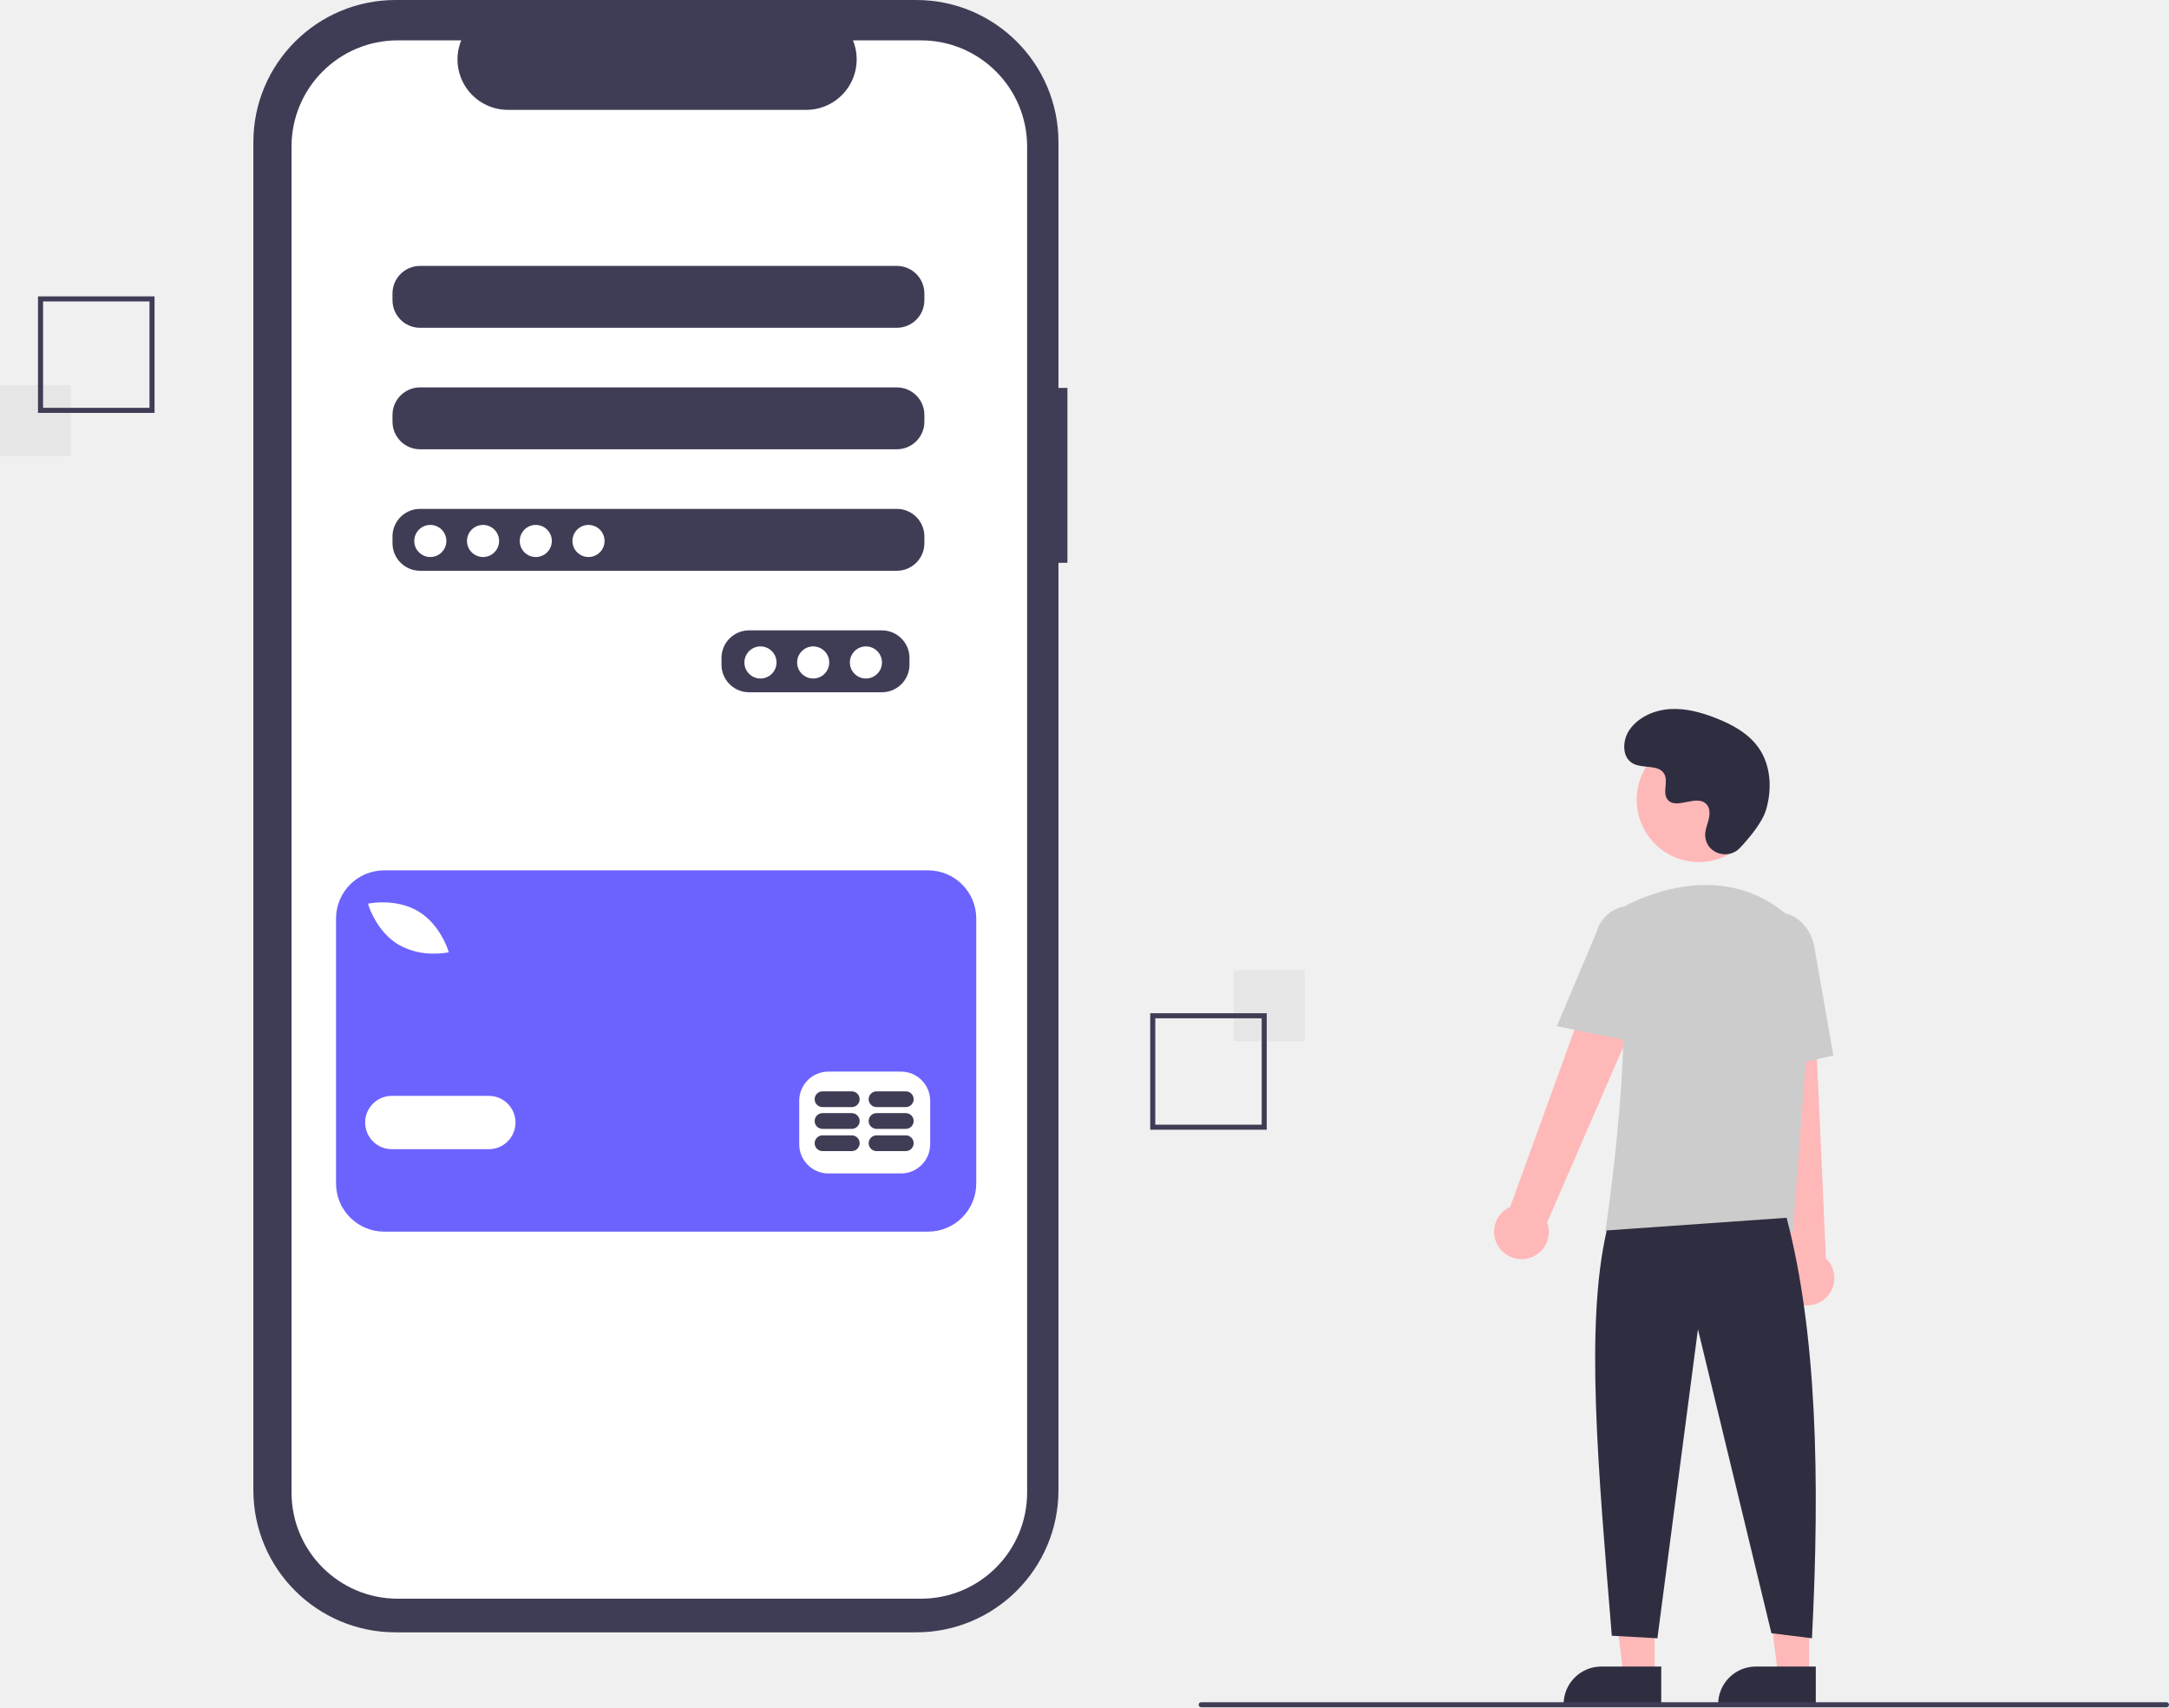
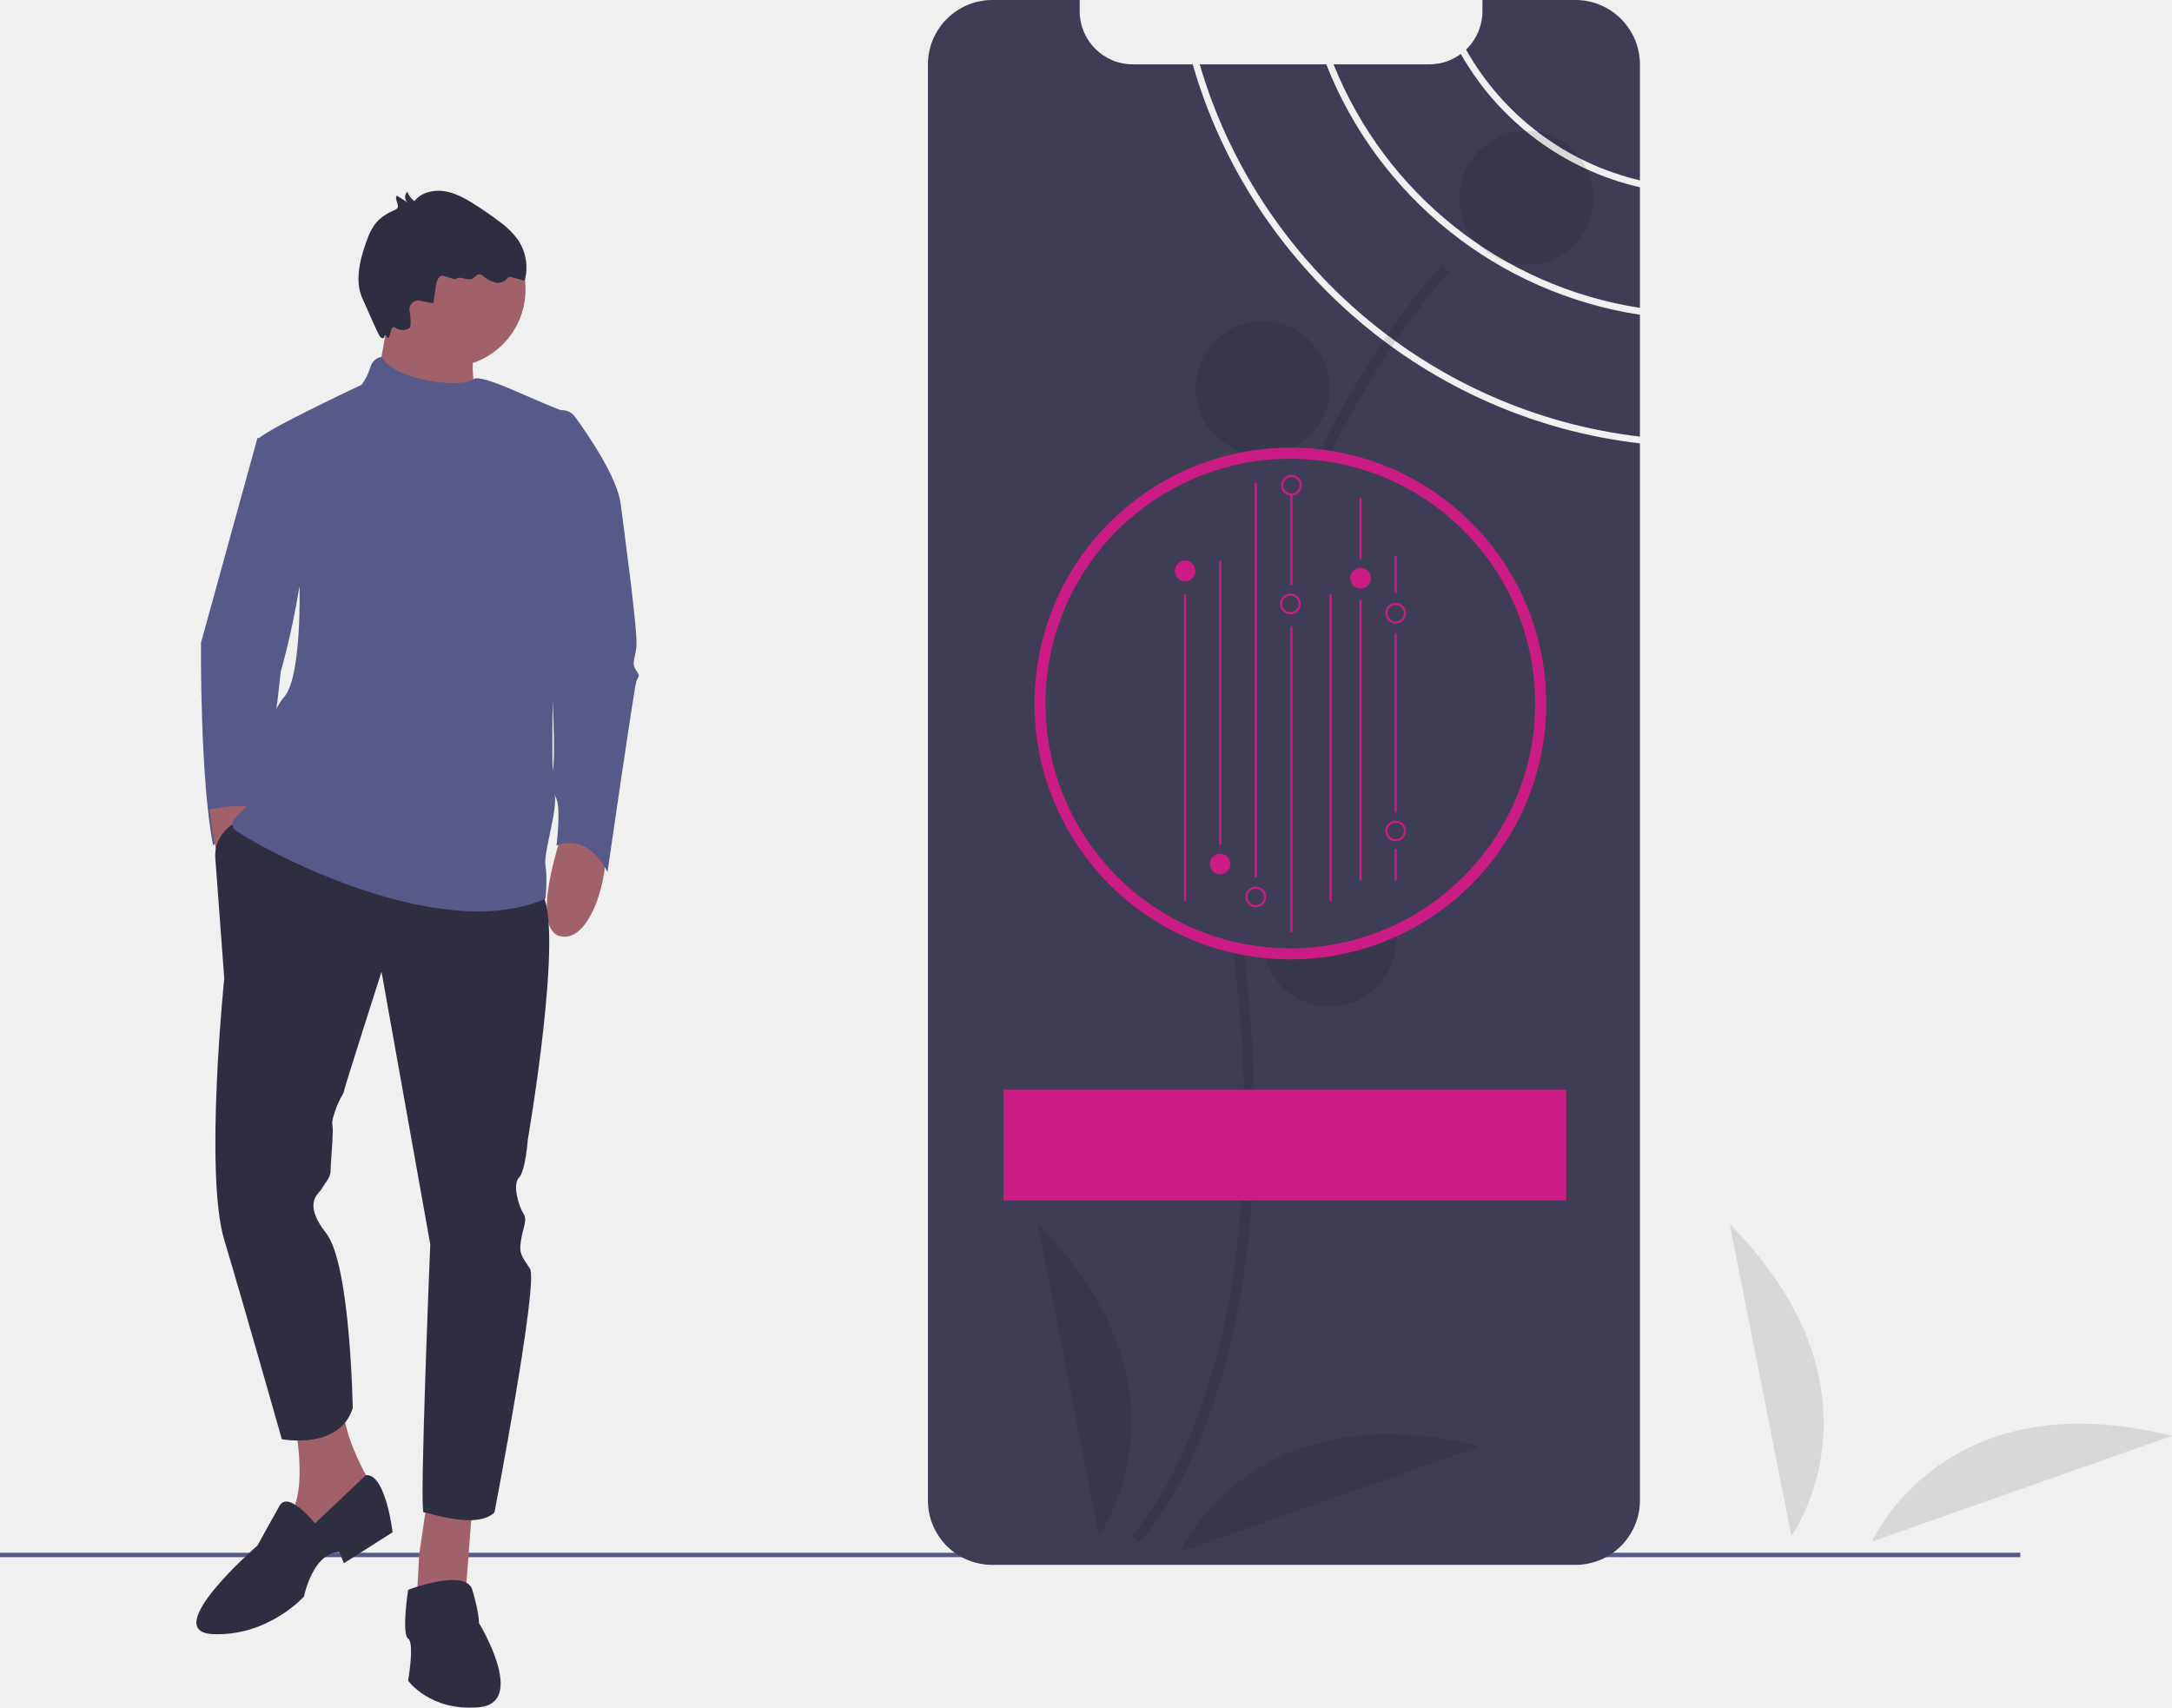
- <svg xmlns="http://www.w3.org/2000/svg" data-name="Layer 1" width="856.122" height="674" viewBox="0 0 856.122 674">
-   <path d="M593.264,266.136h-3.541V169.139A56.139,56.139,0,0,0,533.584,113H328.083a56.139,56.139,0,0,0-56.139,56.139v532.132a56.139,56.139,0,0,0,56.139,56.139h205.501a56.139,56.139,0,0,0,56.139-56.139V335.18h3.541Z" transform="translate(-171.939 -113)" fill="#3f3d56" />
-   <path d="M535.426,128.933H508.601A19.918,19.918,0,0,1,490.16,156.374H372.431a19.918,19.918,0,0,1-18.441-27.441H328.935a41.924,41.924,0,0,0-41.924,41.924V702.209a41.924,41.924,0,0,0,41.924,41.924H535.426a41.924,41.924,0,0,0,41.924-41.924V170.857a41.924,41.924,0,0,0-41.924-41.924Zm-4.507,246.497a10.891,10.891,0,0,1-10.859,10.859H467.574a10.891,10.891,0,0,1-10.859-10.859v-2.715a10.891,10.891,0,0,1,10.859-10.859h52.486a10.891,10.891,0,0,1,10.859,10.859Zm5.882-47.961a10.891,10.891,0,0,1-10.859,10.859H337.716a10.891,10.891,0,0,1-10.859-10.859v-2.715a10.891,10.891,0,0,1,10.859-10.859H525.942a10.891,10.891,0,0,1,10.859,10.859Zm0-47.961a10.891,10.891,0,0,1-10.859,10.859H337.716a10.891,10.891,0,0,1-10.859-10.859v-2.715a10.891,10.891,0,0,1,10.859-10.859H525.942a10.891,10.891,0,0,1,10.859,10.859Zm0-47.961a10.891,10.891,0,0,1-10.859,10.859H337.716a10.891,10.891,0,0,1-10.859-10.859v-2.715a10.891,10.891,0,0,1,10.859-10.859H525.942a10.891,10.891,0,0,1,10.859,10.859Z" transform="translate(-171.939 -113)" fill="#fff" />
-   <circle cx="169.849" cy="213.564" r="6.335" fill="#fff" />
-   <circle cx="190.663" cy="213.564" r="6.335" fill="#fff" />
-   <circle cx="211.476" cy="213.564" r="6.335" fill="#fff" />
-   <circle cx="232.29" cy="213.564" r="6.335" fill="#fff" />
-   <circle cx="300.16" cy="261.526" r="6.335" fill="#fff" />
-   <circle cx="320.973" cy="261.526" r="6.335" fill="#fff" />
-   <circle cx="341.787" cy="261.526" r="6.335" fill="#fff" />
-   <path d="M538.258,456.601H323.591a19.016,19.016,0,0,0-19.016,19.016v104.59a19.016,19.016,0,0,0,19.016,19.016H538.258a19.016,19.016,0,0,0,19.016-19.016V475.617a19.016,19.016,0,0,0-19.016-19.016Zm-219.978,12.972c.424-.077,10.476-1.787,18.799,3.221,8.323,5.007,11.521,14.691,11.653,15.1l.336,1.044-1.08.192a28.669,28.669,0,0,1-4.658.342,27.738,27.738,0,0,1-14.141-3.564c-8.323-5.007-11.52-14.69-11.652-15.099l-.337-1.044Zm46.599,97.105H326.591a10.529,10.529,0,0,1,0-21.058h38.288a10.529,10.529,0,0,1,0,21.058Zm174.209-1.914A11.52,11.52,0,0,1,527.6,576.25H498.885a11.52,11.52,0,0,1-11.486-11.486V547.534A11.52,11.52,0,0,1,498.885,536.048h28.716a11.52,11.52,0,0,1,11.486,11.486Z" transform="translate(-171.939 -113)" fill="#6c63ff" />
-   <path d="M508.143,561.213H496.598a3.108,3.108,0,0,0,0,6.217h11.546a3.108,3.108,0,0,0,0-6.217Z" transform="translate(-171.939 -113)" fill="#3f3d56" />
-   <path d="M529.459,561.213H517.913a3.108,3.108,0,0,0,0,6.217H529.459a3.108,3.108,0,0,0,0-6.217Z" transform="translate(-171.939 -113)" fill="#3f3d56" />
-   <path d="M508.142,552.438H496.596a3.108,3.108,0,0,0,0,6.217h11.546a3.108,3.108,0,0,0,0-6.217Z" transform="translate(-171.939 -113)" fill="#3f3d56" />
-   <path d="M529.457,552.438H517.911a3.108,3.108,0,0,0,0,6.217h11.546a3.108,3.108,0,0,0,0-6.217Z" transform="translate(-171.939 -113)" fill="#3f3d56" />
-   <path d="M508.142,543.841H496.596a3.108,3.108,0,0,0,0,6.217h11.546a3.108,3.108,0,0,0,0-6.217Z" transform="translate(-171.939 -113)" fill="#3f3d56" />
-   <path d="M529.457,543.841H517.911a3.108,3.108,0,0,0,0,6.217h11.546a3.108,3.108,0,0,0,0-6.217Z" transform="translate(-171.939 -113)" fill="#3f3d56" />
-   <rect x="487" y="383" width="28" height="28" fill="#e6e6e6" />
-   <path d="M625.939,513h46v46h-46Zm44,2h-42v42h42Z" transform="translate(-171.939 -113)" fill="#3f3d56" />
-   <rect y="152" width="28" height="28" fill="#e6e6e6" />
-   <path d="M232.939,276h-46V230h46Zm-44-2h42V232h-42Z" transform="translate(-171.939 -113)" fill="#3f3d56" />
-   <polygon points="653.077 661.417 640.817 661.417 634.985 614.129 653.079 614.129 653.077 661.417" fill="#ffb8b8" />
-   <path d="M632.06,657.914H655.704a0,0,0,0,1,0,0v14.887a0,0,0,0,1,0,0H617.173a0,0,0,0,1,0,0v0A14.887,14.887,0,0,1,632.06,657.914Z" fill="#2f2e41" />
-   <polygon points="714.077 661.417 701.817 661.417 695.985 614.129 714.079 614.129 714.077 661.417" fill="#ffb8b8" />
-   <path d="M693.06,657.914H716.704a0,0,0,0,1,0,0v14.887a0,0,0,0,1,0,0H678.173a0,0,0,0,1,0,0v0A14.887,14.887,0,0,1,693.06,657.914Z" fill="#2f2e41" />
-   <path d="M763.515,605.303a10.743,10.743,0,0,1,4.511-15.843l41.676-114.867,20.507,11.191L782.624,595.556a10.801,10.801,0,0,1-19.109,9.748Z" transform="translate(-171.939 -113)" fill="#ffb8b8" />
-   <path d="M879.754,626.887a10.743,10.743,0,0,1-2.893-16.217L863.95,489.161l23.338,1.066L892.653,609.748a10.801,10.801,0,0,1-12.9,17.139Z" transform="translate(-171.939 -113)" fill="#ffb8b8" />
-   <circle cx="670.584" cy="315.756" r="24.561" fill="#ffb8b8" />
-   <path d="M879.597,599.252H805.55l.089-.576c.133-.861,13.197-86.439,3.562-114.436a11.813,11.813,0,0,1,6.069-14.583h0c13.772-6.485,40.208-14.471,62.52,4.909a28.234,28.234,0,0,1,9.459,23.396Z" transform="translate(-171.939 -113)" fill="#ccc" />
-   <path d="M819.772,524.884l-33.337-6.763,15.626-37.03a13.997,13.997,0,0,1,27.106,6.998Z" transform="translate(-171.939 -113)" fill="#ccc" />
-   <path d="M862.468,537.442l-2.004-45.941c-1.52-8.636,3.424-16.8,11.027-18.135,7.605-1.33,15.032,4.66,16.558,13.36l7.533,42.928Z" transform="translate(-171.939 -113)" fill="#ccc" />
-   <path d="M877.133,593.752c11.915,45.377,13.214,103.069,10,166l-16-2-29-120-16,122-18-1c-5.377-66.03-10.613-122.715-2-160Z" transform="translate(-171.939 -113)" fill="#2f2e41" />
-   <path d="M858.706,447.738c-4.582,4.881-13.091,2.261-13.688-4.407a8.055,8.055,0,0,1,.01-1.556c.308-2.954,2.015-5.635,1.606-8.754a4.59,4.59,0,0,0-.84-2.149c-3.651-4.889-12.222,2.187-15.668-2.239-2.113-2.714.371-6.987-1.251-10.021-2.14-4.004-8.479-2.029-12.454-4.221-4.423-2.439-4.158-9.225-1.247-13.353,3.551-5.034,9.776-7.72,15.923-8.107s12.253,1.275,17.992,3.511c6.521,2.541,12.988,6.054,17.001,11.788,4.88,6.973,5.35,16.348,2.909,24.502C867.515,437.693,862.448,443.752,858.706,447.738Z" transform="translate(-171.939 -113)" fill="#2f2e41" />
-   <path d="M1027.061,787h-381a1,1,0,0,1,0-2h381a1,1,0,0,1,0,2Z" transform="translate(-171.939 -113)" fill="#3f3d56" />
+ <svg xmlns="http://www.w3.org/2000/svg" data-name="Layer 1" width="980.48" height="770.906" viewBox="0 0 980.48 770.906">
+   <rect y="700.961" width="912" height="2" fill="#575a89" />
+   <path d="M231.985,262.257h-6l-25.5,92.5s-.5,61.5,5.5,91.5c0,0,10-13,17-13s13.5-65.5,13.5-65.5S263.985,274.257,231.985,262.257Z" transform="translate(-109.7601 -64.54696)" fill="#575a89" />
+   <path d="M363.985,439.257s-16,45-1,48,23-35,19-40S363.985,439.257,363.985,439.257Z" transform="translate(-109.7601 -64.54696)" fill="#a0616a" />
+   <path d="M204.358,429.961s4.498,47.548,19.362,43.933,6.07-41.439.333-44.282S204.358,429.961,204.358,429.961Z" transform="translate(-109.7601 -64.54696)" fill="#a0616a" />
+   <path d="M242.985,708.257s7,34-5,43,4,28,4,28l38-40s-16-25-15-40Z" transform="translate(-109.7601 -64.54696)" fill="#a0616a" />
+   <polygon points="193.224 674.711 189.224 701.711 188.224 720.711 210.224 718.711 213.224 679.711 193.224 674.711" fill="#a0616a" />
+   <path d="M218.317,434.726s-12.332,4.532-11.332,17.532,4,54,4,54-9,88,0,118,26,90,26,90,26,5,32-14c0,0-1-65-12-79s-3-18-2-20,4-5,4-8,1-14,1-18-1-3,1-9,4-8,4-9,17-54,17-54l22,123s-5,121-3,121,24,8,32,0c0,0,20-104,16-110s-5-7-4-13,3-9,1-12-5-13-2-16,4-17,4-17,17-98,6-112S218.317,434.726,218.317,434.726Z" transform="translate(-109.7601 -64.54696)" fill="#2f2e41" />
+   <path d="M251.985,752.257s-12-15-16-8-10,18-10,18-45,39-20,40,41-17,41-17,4-20,16-20l2,5,22-14s-3.098-26.551-12.049-25.776Z" transform="translate(-109.7601 -64.54696)" fill="#2f2e41" />
+   <path d="M293.985,782.257s26-10,29,0,3,15,3,15,22,36,0,38-32-12-32-12,3-17,0-19S293.985,782.257,293.985,782.257Z" transform="translate(-109.7601 -64.54696)" fill="#2f2e41" />
+   <circle cx="202.224" cy="130.711" r="35" fill="#a0616a" />
+   <path d="M285.985,203.257l-7,39,49,12s-11.5-28.5,1-41C332.147,210.095,285.985,203.257,285.985,203.257Z" transform="translate(-109.7601 -64.54696)" fill="#a0616a" />
+   <path d="M281.967,225.643a6.382,6.382,0,0,0-4.982,4.615,26.629,26.629,0,0,1-4,8s-47,22-47,25,19,67,19,67,1,40-7,49-16,42-14,45-14,10-8,15,90,53,140,31c0,0,1-9,0-15s6-26,4-33,0-79,0-79l10.306-85.257a6.938,6.938,0,0,0-4.867-7.475c-11.526-3.503-38.254-17.845-41.938-14.768C318.714,239.741,288.949,237.028,281.967,225.643Z" transform="translate(-109.7601 -64.54696)" fill="#575a89" />
+   <path d="M360.985,250.257l.064-.026a6.936,6.936,0,0,1,8.181,2.343c6.197,8.479,19.237,27.538,20.755,39.682,2,16,8,59,7,65s-2,7,0,10,1,2,0,5-13,86-13,86-8-18-23-12c0,0,2-16,0-21s-4-8-2-12,0-43-1-47,0-25,0-25l-9-41Z" transform="translate(-109.7601 -64.54696)" fill="#575a89" />
+   <path d="M305.448,201.216l1.182-8.241c.276-1.921,1.4-4.447,3.269-3.924,1.59.444,5.053,1.805,5.632,1.394,2.171-1.538,5.457,1.151,7.741-.215.957-.572,1.581-1.799,2.693-1.881a3.067,3.067,0,0,1,1.977.895,13.454,13.454,0,0,0,5.117,2.78,5.504,5.504,0,0,0,5.387-1.468,2.861,2.861,0,0,1,.953-.913,2.137,2.137,0,0,1,1.37.063l5.834,1.588a22.418,22.418,0,0,0-2.999-18.457,37.123,37.123,0,0,0-8.497-8.322q-5.419-4.123-11.186-7.756c-4.207-2.658-8.669-5.165-13.59-5.912-4.92-.747-10.428.59-13.523,4.487a8.708,8.708,0,0,1-3.132-4.231,3.205,3.205,0,0,0,.207,4.914l-4.934-3.151c-1.387,1.456,1.323,4.097.141,5.725a3.015,3.015,0,0,1-1.328.867,22.619,22.619,0,0,0-7.235,4.554c-2.836,2.844-4.376,6.704-5.698,10.496-2.94,8.435-5.077,18.108-.9,26.004.474.895,6.725,15.669,7.558,16.246,2.815,1.948.983-2.766,3,0,1.582,2.169,1.286-6.132,3.637-4.31a5.861,5.861,0,0,0,6.379.287c.975-.676.661-4.43.135-7.877a4.061,4.061,0,0,1,4.941-4.569C302.504,200.978,305.397,201.566,305.448,201.216Z" transform="translate(-109.7601 -64.54696)" fill="#2f2e41" />
+   <path d="M850.051,203.535v-54.44A125.247,125.247,0,0,1,769.192,88.906l-.001.001a23.789,23.789,0,0,1-14.22,4.68H711.742A178.549,178.549,0,0,0,850.051,203.535Z" transform="translate(-109.7601 -64.54696)" fill="#3f3d56" />
+   <path d="M850.051,145.975V93.677a29.121,29.121,0,0,0-29.13-29.13h-41.97v5.05a23.917,23.917,0,0,1-7.399,17.329A122.298,122.298,0,0,0,850.051,145.975Z" transform="translate(-109.7601 -64.54696)" fill="#3f3d56" />
+   <path d="M648.162,93.587H621.131a23.987,23.987,0,0,1-23.98-23.99v-5.05h-39.38a29.128,29.128,0,0,0-29.13,29.13v648.2a29.079,29.079,0,0,0,29.13,29.11h263.15a28.362,28.362,0,0,0,3.59-.22,29.146,29.146,0,0,0,25.54-28.89V264.705C754.342,253.615,674.593,185.326,648.162,93.587Z" transform="translate(-109.7601 -64.54696)" fill="#3f3d56" />
+   <path d="M708.462,93.587H651.322c26.301,90.039,104.68,157.028,198.729,168.068V206.635A181.668,181.668,0,0,1,708.462,93.587Z" transform="translate(-109.7601 -64.54696)" fill="#3f3d56" />
+   <path d="M623.93,760.966c.725-.72,17.928-18.142,32.511-59.48,13.378-37.926,26.878-104.061,15.213-203.762-22.1-188.876,91.228-309.247,92.377-310.441l-3.355-3.221c-.291.303-29.429,30.933-55.354,84.706A416.28,416.28,0,0,0,667.034,498.265c22.062,188.554-45.698,258.718-46.385,259.406Z" transform="translate(-109.7601 -64.54696)" opacity="0.1" />
+   <circle cx="689.068" cy="89.349" r="30.222" opacity="0.1" />
+   <circle cx="570.003" cy="175.146" r="30.222" opacity="0.1" />
+   <circle cx="615.594" cy="262.856" r="30.222" opacity="0.1" />
+   <circle cx="523.918" cy="305.086" r="30.222" opacity="0.1" />
+   <circle cx="600.13" cy="424.203" r="30.222" opacity="0.1" />
+   <path d="M605.929,757.716s47.006-65.102-27.84-140.81Z" transform="translate(-109.7601 -64.54696)" opacity="0.1" />
+   <path d="M642.357,765.221s32.127-73.591,135.385-47.681Z" transform="translate(-109.7601 -64.54696)" opacity="0.1" />
+   <rect x="453" y="491.961" width="254" height="50" fill="#cb1b84" />
+   <path d="M692.26,266.641A115.511,115.511,0,0,0,670.11,495.518c.209.041.421.082.633.12q4.989.945,10.126,1.446c.212.022.421.044.633.06q5.003.465,10.126.494c.212.003.421.003.633.003q5.117,0,10.126-.44c.212-.016.421-.035.633-.057q5.131-.47,10.126-1.389c.212-.038.424-.076.633-.117a115.51,115.51,0,0,0-21.518-228.997Z" transform="translate(-109.7601 -64.54696)" fill="#cb1b84" />
+   <path d="M802.76,382.141A110.534,110.534,0,0,1,712.846,490.725c-.2.039-.403.076-.605.112q-4.773.876-9.688,1.329c-.203.021-.403.039-.605.054q-4.786.418-9.688.421c-.203,0-.403,0-.605-.003q-4.895-.023-9.688-.472c-.203-.015-.403-.036-.605-.058q-4.909-.477-9.688-1.384c-.203-.036-.406-.076-.605-.115A110.509,110.509,0,1,1,802.76,382.141Z" transform="translate(-109.7601 -64.54696)" fill="#3f3d56" />
+   <path d="M676.639,474.11a4.659,4.659,0,1,1,4.659-4.659A4.665,4.665,0,0,1,676.639,474.11Zm0-8.386a3.727,3.727,0,1,0,3.727,3.727A3.732,3.732,0,0,0,676.639,465.724Z" transform="translate(-109.7601 -64.54696)" fill="#cb1b84" />
+   <rect x="582.5" y="282.652" width="0.932" height="138.141" fill="#cb1b84" />
+   <rect x="582.5" y="223.436" width="0.932" height="40.753" fill="#cb1b84" />
+   <rect x="534.512" y="268.441" width="0.932" height="138.205" fill="#cb1b84" />
+   <rect x="600.204" y="268.441" width="0.932" height="138.205" fill="#cb1b84" />
+   <rect x="550.353" y="253.067" width="0.932" height="128.285" fill="#cb1b84" />
+   <rect x="566.413" y="218.076" width="0.932" height="177.975" fill="#cb1b84" />
+   <rect x="613.716" y="224.646" width="0.932" height="27.694" fill="#cb1b84" />
+   <rect x="613.716" y="270.83" width="0.932" height="126.667" fill="#cb1b84" />
+   <rect x="629.556" y="251.203" width="0.932" height="16.307" fill="#cb1b84" />
+   <rect x="629.556" y="285.797" width="0.932" height="81.001" fill="#cb1b84" />
+   <rect x="629.556" y="383.351" width="0.932" height="14.146" fill="#cb1b84" />
+   <path d="M660.579,459.249a4.659,4.659,0,1,1,4.659-4.659A4.664,4.664,0,0,1,660.579,459.249Z" transform="translate(-109.7601 -64.54696)" fill="#cb1b84" />
+   <path d="M692.26,341.841a4.659,4.659,0,1,1,4.659-4.659A4.664,4.664,0,0,1,692.26,341.841Zm0-8.386a3.727,3.727,0,1,0,3.727,3.727A3.732,3.732,0,0,0,692.26,333.454Z" transform="translate(-109.7601 -64.54696)" fill="#cb1b84" />
+   <path d="M692.726,288.262a4.659,4.659,0,1,1,4.659-4.659A4.664,4.664,0,0,1,692.726,288.262Zm0-8.386a3.727,3.727,0,1,0,3.727,3.727A3.732,3.732,0,0,0,692.726,279.875Z" transform="translate(-109.7601 -64.54696)" fill="#cb1b84" />
+   <path d="M739.782,444.34a4.659,4.659,0,1,1,4.659-4.659A4.665,4.665,0,0,1,739.782,444.34Zm0-8.386a3.727,3.727,0,1,0,3.727,3.727A3.732,3.732,0,0,0,739.782,435.953Z" transform="translate(-109.7601 -64.54696)" fill="#cb1b84" />
+   <path d="M644.738,326.932a4.659,4.659,0,1,1,4.659-4.659A4.664,4.664,0,0,1,644.738,326.932Z" transform="translate(-109.7601 -64.54696)" fill="#cb1b84" />
+   <path d="M739.782,346.034a4.659,4.659,0,1,1,4.659-4.659A4.664,4.664,0,0,1,739.782,346.034Zm0-8.386a3.727,3.727,0,1,0,3.727,3.727A3.732,3.732,0,0,0,739.782,337.647Z" transform="translate(-109.7601 -64.54696)" fill="#cb1b84" />
+   <path d="M723.942,330.193a4.659,4.659,0,1,1,4.659-4.659A4.664,4.664,0,0,1,723.942,330.193Z" transform="translate(-109.7601 -64.54696)" fill="#cb1b84" />
+   <path d="M918.427,757.924S965.433,692.822,890.587,617.114Z" transform="translate(-109.7601 -64.54696)" opacity="0.1" />
+   <path d="M954.855,760.429s32.127-73.591,135.385-47.681Z" transform="translate(-109.7601 -64.54696)" opacity="0.1" />
</svg>
